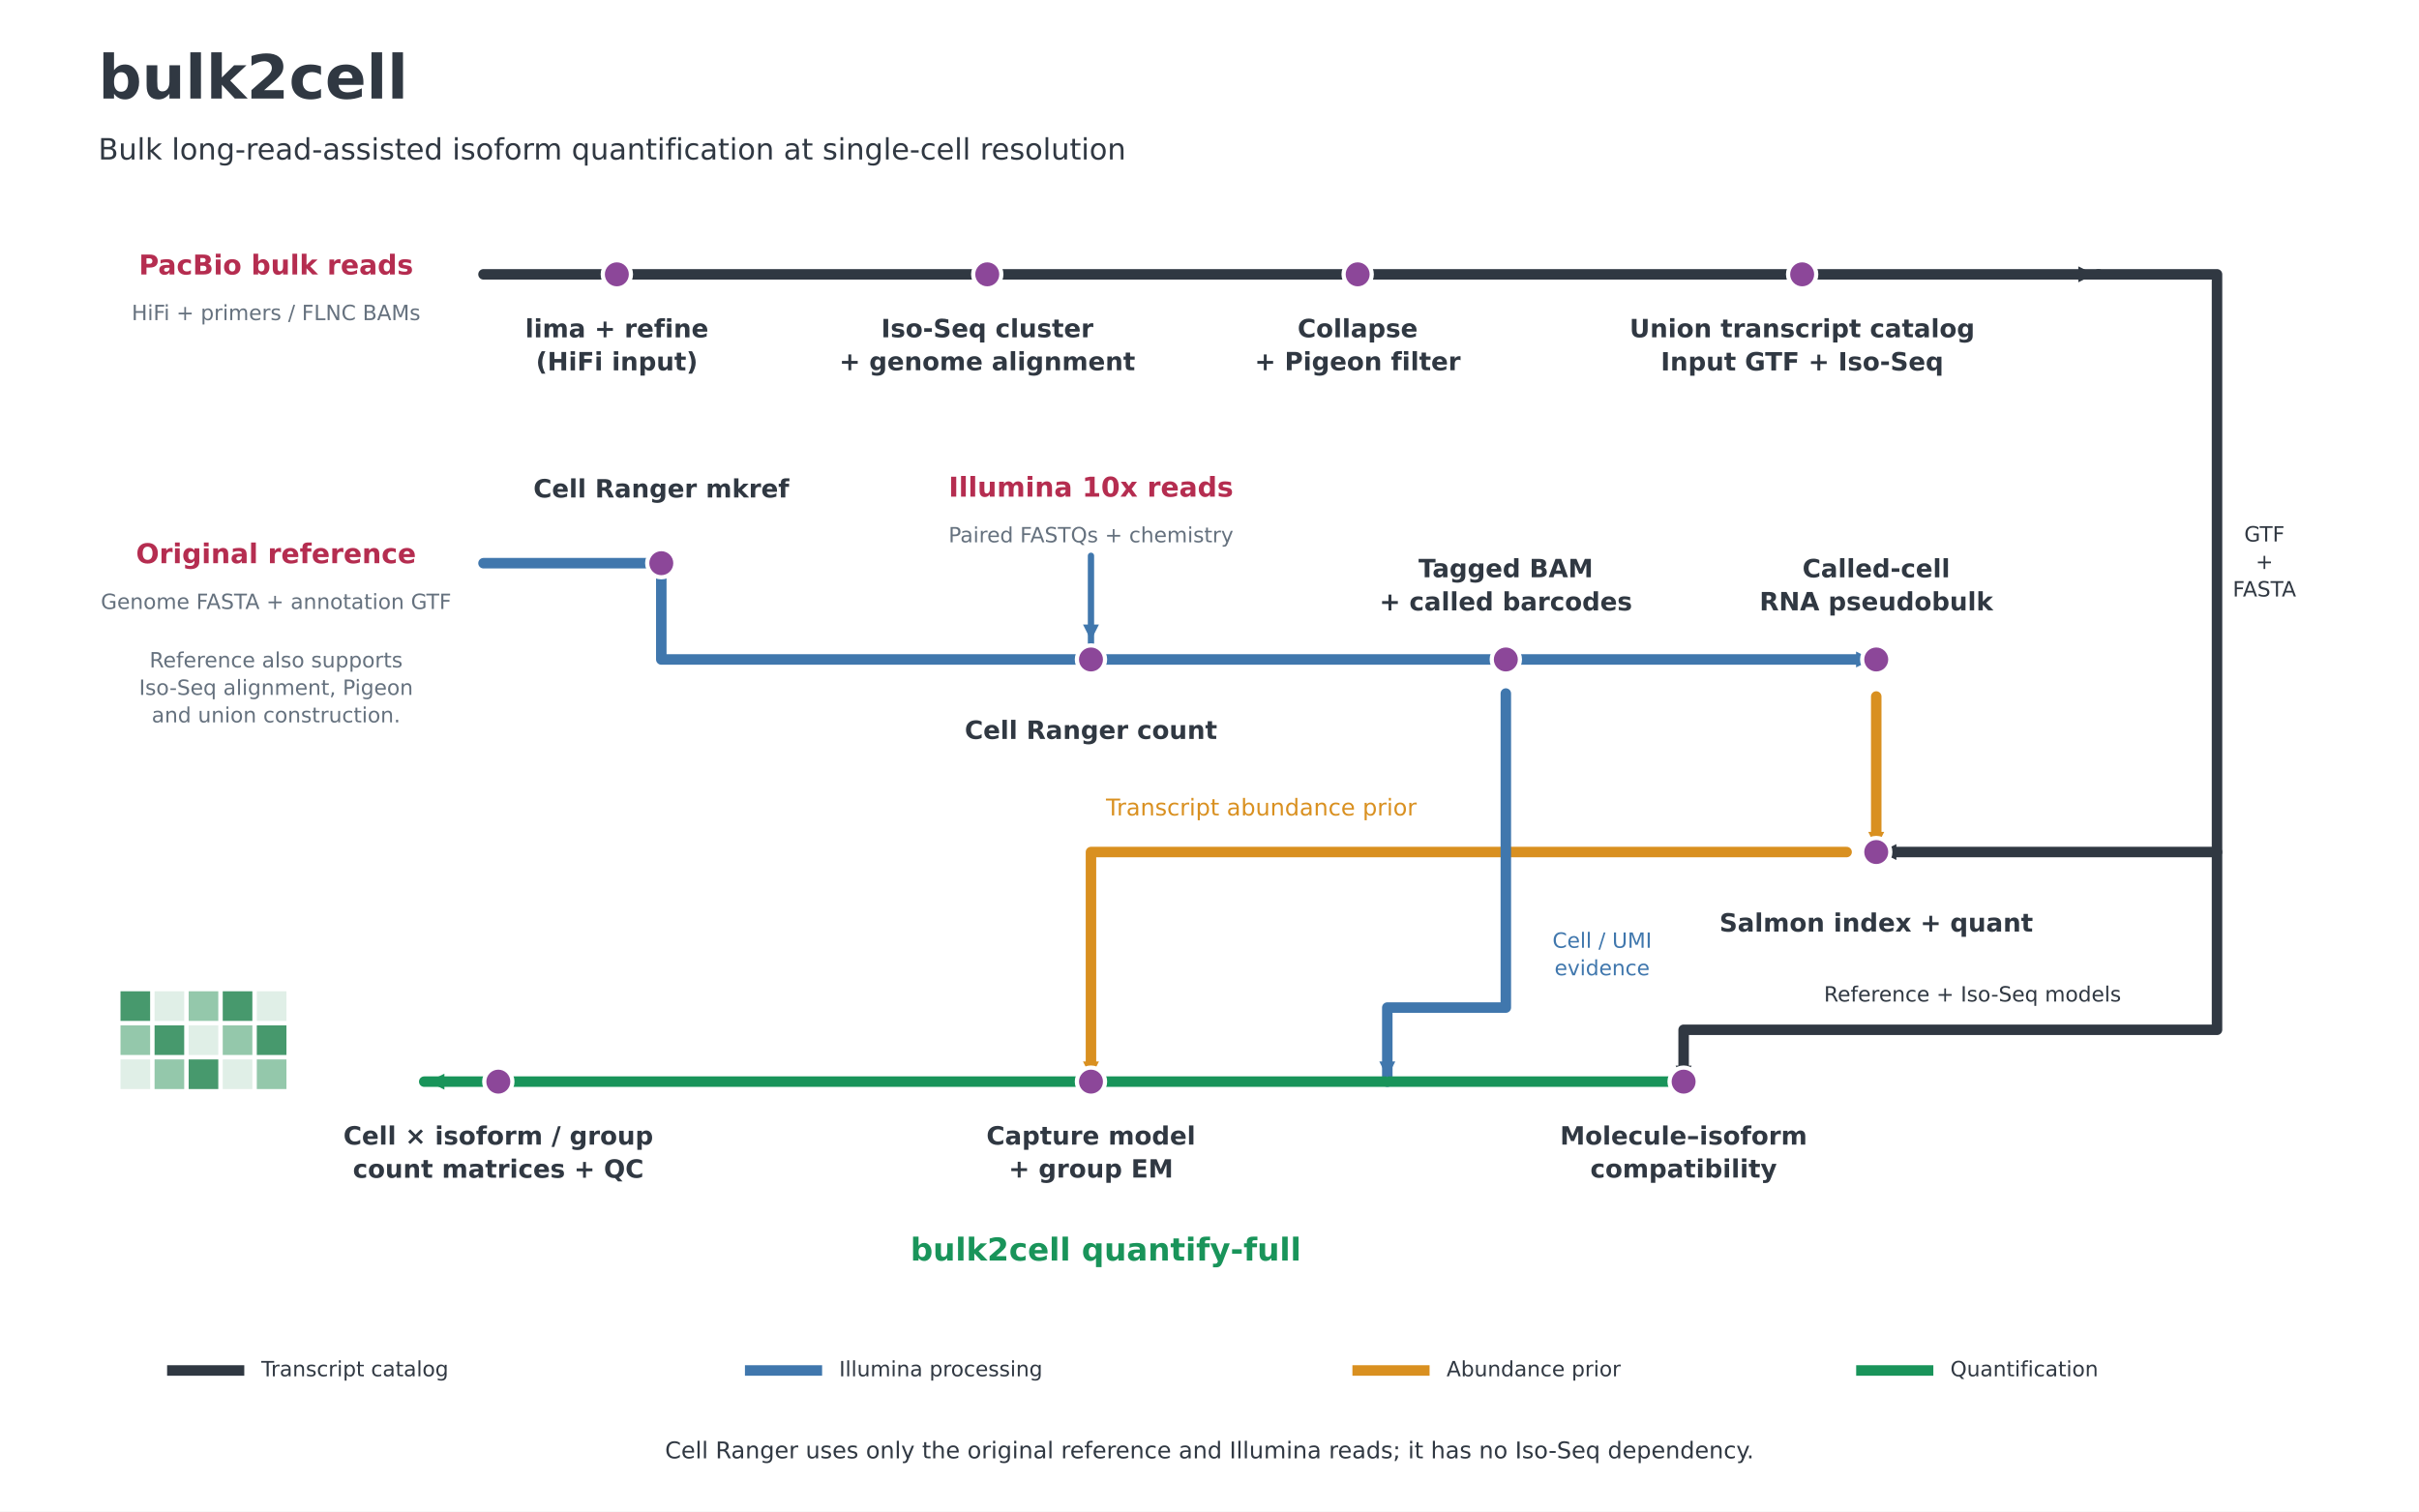
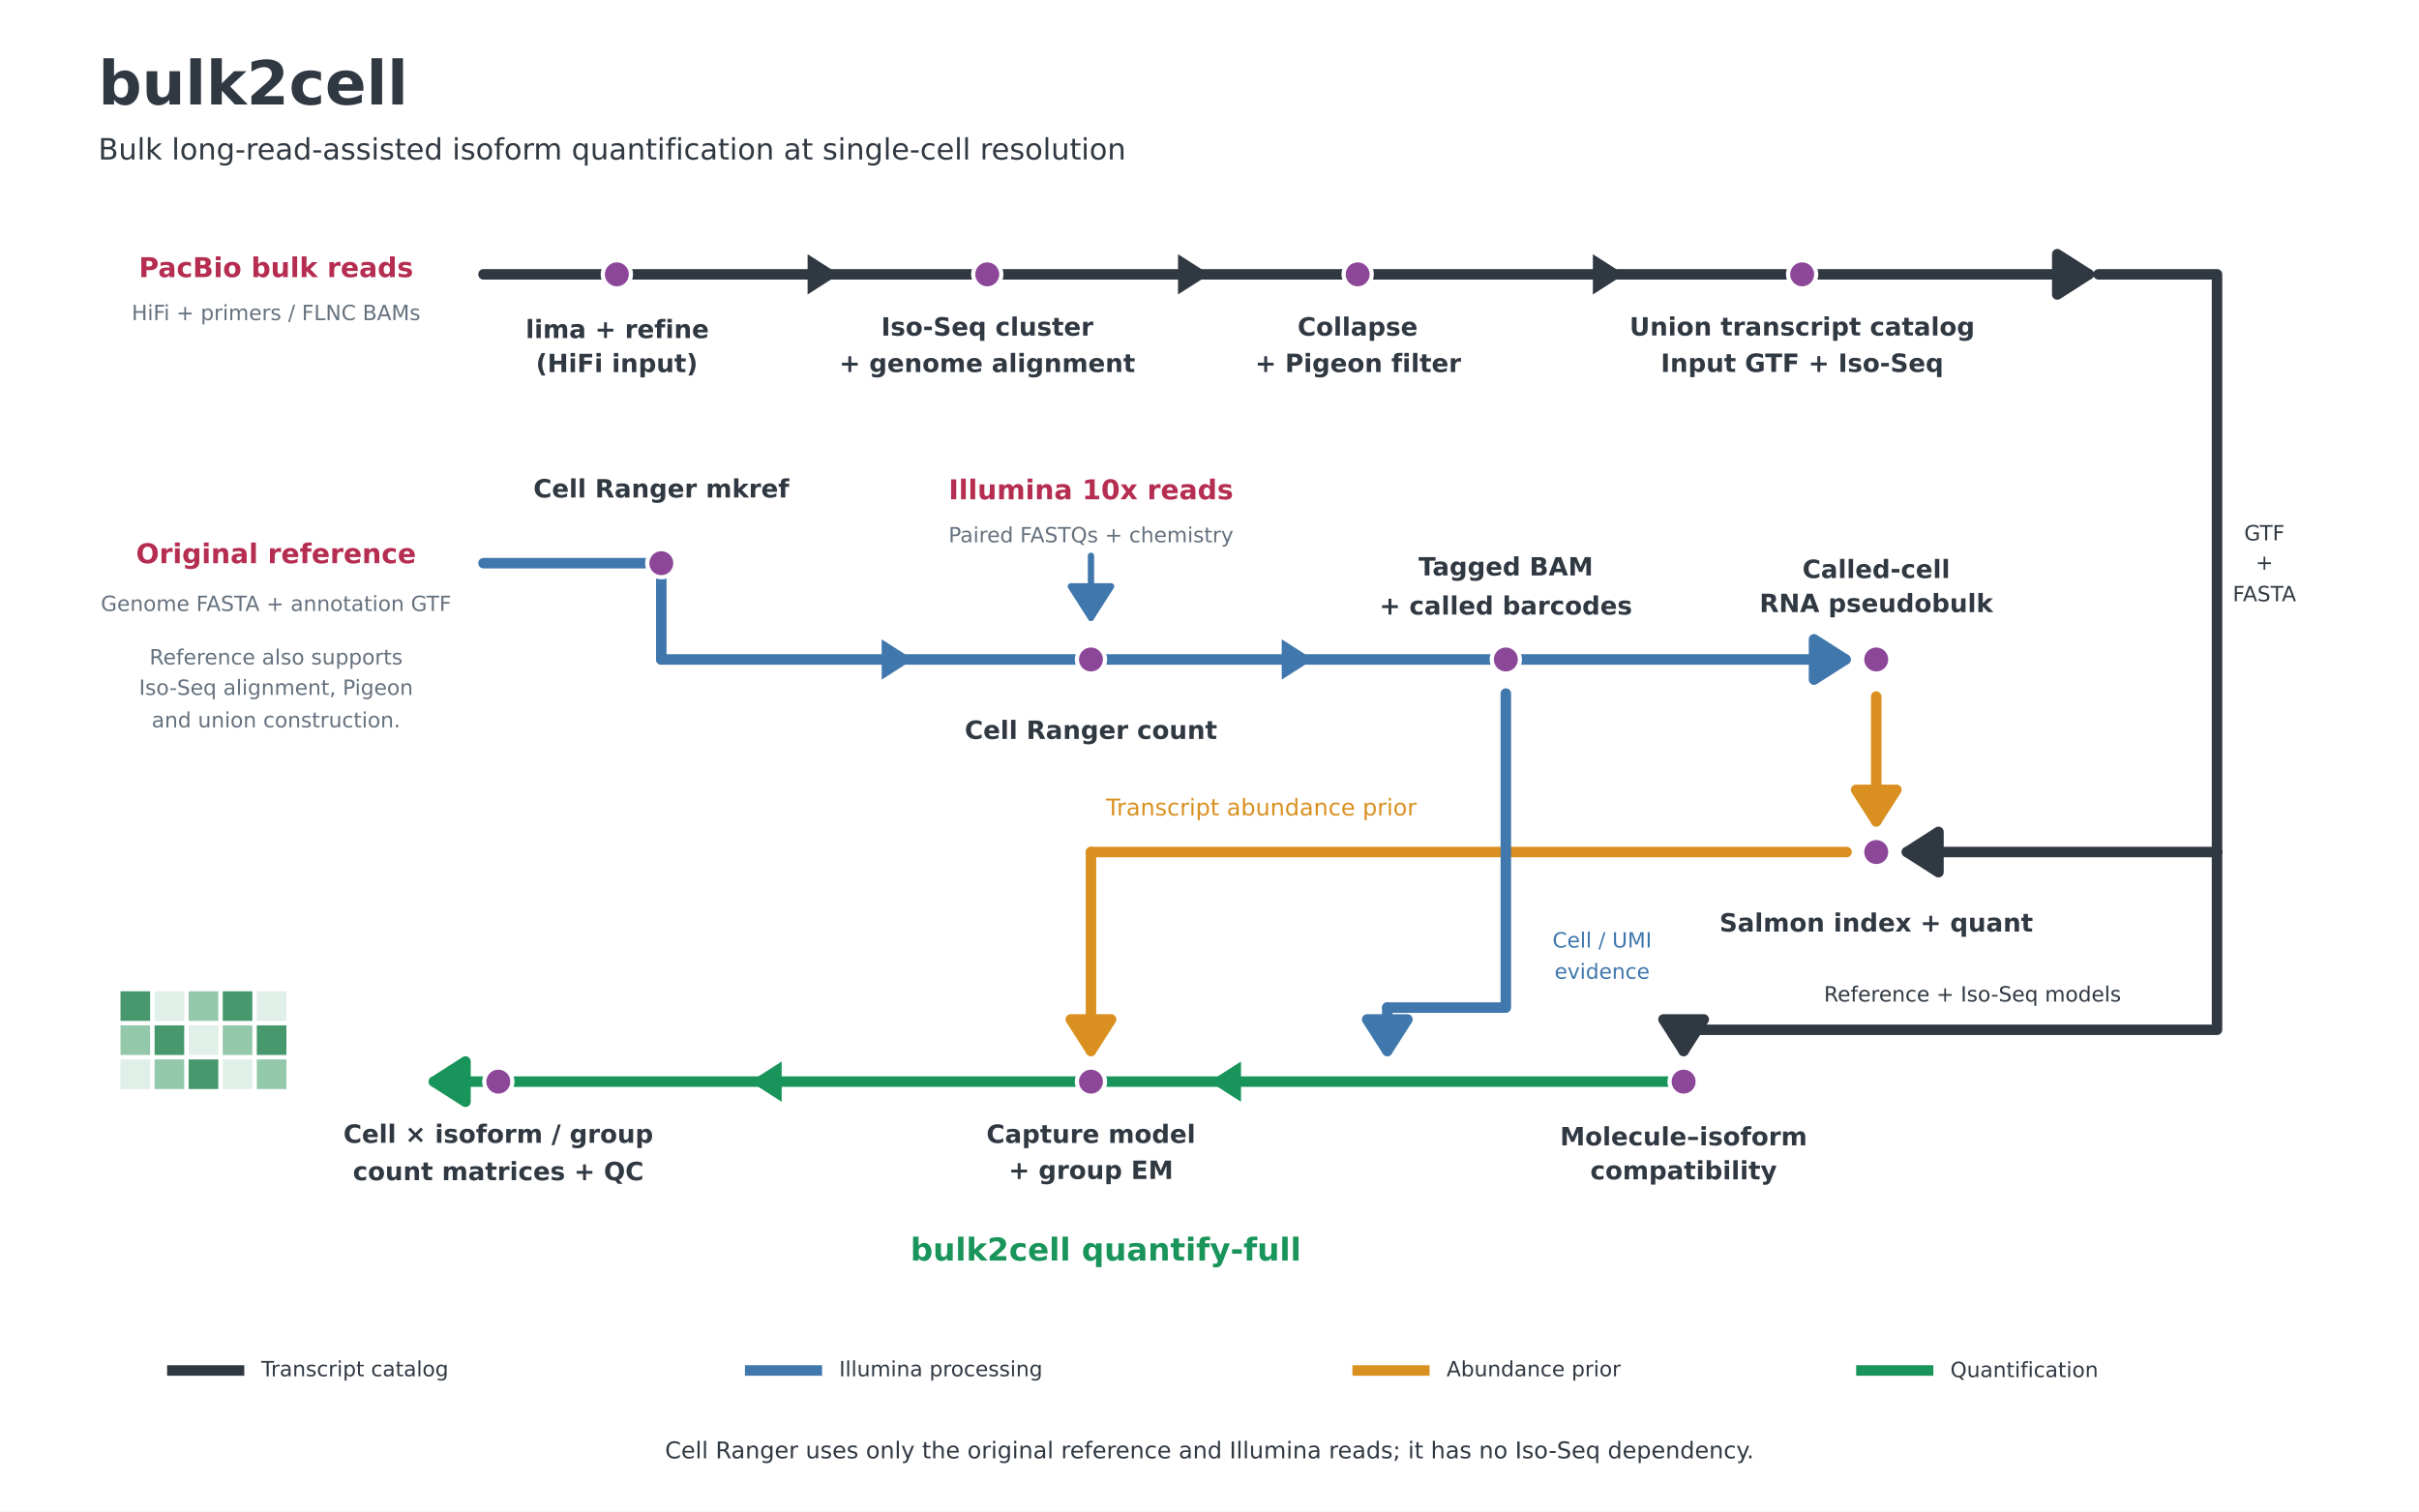
<svg xmlns="http://www.w3.org/2000/svg" xmlns:xlink="http://www.w3.org/1999/xlink" width="1152pt" height="720pt" viewBox="0 0 1152 720" version="1.1">
  <defs>
    <style type="text/css">*{stroke-linejoin: round; stroke-linecap: butt}</style>
  </defs>
  <g id="figure_1">
    <g id="patch_1">
      <path d="M 0 720  L 1152 720  L 1152 0  L 0 0  z " style="fill: #ffffff" />
    </g>
    <g id="axes_1">
      <g id="line2d_1">
-         <path d="M 230.256 130.68  L 999.36 130.68  " clip-path="url(#pb6a618581e)" style="fill: none; stroke: #303842; stroke-width: 5; stroke-linecap: round" />
+         <path d="M 999.36 130.68  L 1055.808 130.68  L 1055.808 405.864  " clip-path="url(#p49db7e5589)" style="fill: none; stroke: #303842; stroke-width: 5; stroke-linecap: round" />
      </g>
      <g id="line2d_2">
-         <path d="M 999.36 130.68  L 1055.808 130.68  L 1055.808 405.864  L 893.52 405.864  " clip-path="url(#pb6a618581e)" style="fill: none; stroke: #303842; stroke-width: 5; stroke-linecap: round" />
+         <path d="M 230.256 268.272  L 314.928 268.272  L 314.928 314.136  " clip-path="url(#p49db7e5589)" style="fill: none; stroke: #4077ad; stroke-width: 5; stroke-linecap: round" />
      </g>
      <g id="line2d_3">
-         <path d="M 230.256 268.272  L 314.928 268.272  L 314.928 314.136  L 893.52 314.136  " clip-path="url(#pb6a618581e)" style="fill: none; stroke: #4077ad; stroke-width: 5; stroke-linecap: round" />
+         <path d="M 879.408 405.864  L 519.552 405.864  " clip-path="url(#p49db7e5589)" style="fill: none; stroke: #d99020; stroke-width: 5; stroke-linecap: round" />
      </g>
      <g id="line2d_4">
-         <path d="M 519.552 264.744  L 519.552 307.08  " clip-path="url(#pb6a618581e)" style="fill: none; stroke: #4077ad; stroke-width: 3; stroke-linecap: round" />
+         <path d="M 717.12 330.365  L 717.12 479.952  L 660.672 479.952  " clip-path="url(#p49db7e5589)" style="fill: none; stroke: #4077ad; stroke-width: 5; stroke-linecap: round" />
      </g>
      <g id="line2d_5">
-         <path d="M 893.52 331.776  L 893.52 405.864  " clip-path="url(#pb6a618581e)" style="fill: none; stroke: #d99020; stroke-width: 5; stroke-linecap: round" />
+         <path d="M 1055.808 405.864  L 1055.808 490.536  L 801.792 490.536  " clip-path="url(#p49db7e5589)" style="fill: none; stroke: #303842; stroke-width: 5; stroke-linecap: round" />
+       </g>
+       <g id="patch_2">
+         <path d="M 57.384 518.76  L 71.496 518.76  L 71.496 504.648  L 57.384 504.648  z " clip-path="url(#p49db7e5589)" style="fill: #e0efe7" />
+       </g>
+       <g id="patch_3">
+         <path d="M 73.613 518.76  L 87.725 518.76  L 87.725 504.648  L 73.613 504.648  z " clip-path="url(#p49db7e5589)" style="fill: #94c8ab" />
+       </g>
+       <g id="patch_4">
+         <path d="M 89.842 518.76  L 103.954 518.76  L 103.954 504.648  L 89.842 504.648  z " clip-path="url(#p49db7e5589)" style="fill: #47996d" />
+       </g>
+       <g id="patch_5">
+         <path d="M 106.07 518.76  L 120.182 518.76  L 120.182 504.648  L 106.07 504.648  z " clip-path="url(#p49db7e5589)" style="fill: #e0efe7" />
+       </g>
+       <g id="patch_6">
+         <path d="M 122.299 518.76  L 136.411 518.76  L 136.411 504.648  L 122.299 504.648  z " clip-path="url(#p49db7e5589)" style="fill: #94c8ab" />
+       </g>
+       <g id="patch_7">
+         <path d="M 57.384 502.531  L 71.496 502.531  L 71.496 488.419  L 57.384 488.419  z " clip-path="url(#p49db7e5589)" style="fill: #94c8ab" />
+       </g>
+       <g id="patch_8">
+         <path d="M 73.613 502.531  L 87.725 502.531  L 87.725 488.419  L 73.613 488.419  z " clip-path="url(#p49db7e5589)" style="fill: #47996d" />
+       </g>
+       <g id="patch_9">
+         <path d="M 89.842 502.531  L 103.954 502.531  L 103.954 488.419  L 89.842 488.419  z " clip-path="url(#p49db7e5589)" style="fill: #e0efe7" />
+       </g>
+       <g id="patch_10">
+         <path d="M 106.07 502.531  L 120.182 502.531  L 120.182 488.419  L 106.07 488.419  z " clip-path="url(#p49db7e5589)" style="fill: #94c8ab" />
+       </g>
+       <g id="patch_11">
+         <path d="M 122.299 502.531  L 136.411 502.531  L 136.411 488.419  L 122.299 488.419  z " clip-path="url(#p49db7e5589)" style="fill: #47996d" />
+       </g>
+       <g id="patch_12">
+         <path d="M 57.384 486.302  L 71.496 486.302  L 71.496 472.19  L 57.384 472.19  z " clip-path="url(#p49db7e5589)" style="fill: #47996d" />
+       </g>
+       <g id="patch_13">
+         <path d="M 73.613 486.302  L 87.725 486.302  L 87.725 472.19  L 73.613 472.19  z " clip-path="url(#p49db7e5589)" style="fill: #e0efe7" />
+       </g>
+       <g id="patch_14">
+         <path d="M 89.842 486.302  L 103.954 486.302  L 103.954 472.19  L 89.842 472.19  z " clip-path="url(#p49db7e5589)" style="fill: #94c8ab" />
+       </g>
+       <g id="patch_15">
+         <path d="M 106.07 486.302  L 120.182 486.302  L 120.182 472.19  L 106.07 472.19  z " clip-path="url(#p49db7e5589)" style="fill: #47996d" />
+       </g>
+       <g id="patch_16">
+         <path d="M 122.299 486.302  L 136.411 486.302  L 136.411 472.19  L 122.299 472.19  z " clip-path="url(#p49db7e5589)" style="fill: #e0efe7" />
+       </g>
+       <g id="patch_17">
+         <path d="M 230.256 130.68  Q 614.808 130.68 994.722 130.68  " clip-path="url(#p49db7e5589)" style="fill: none; stroke: #303842; stroke-width: 5; stroke-linecap: round" />
+         <path d="M 979.722 121.08  L 994.722 130.68  L 979.722 140.28  z " clip-path="url(#p49db7e5589)" style="fill: #303842; stroke: #303842; stroke-width: 5; stroke-linecap: round" />
+       </g>
+       <g id="patch_18">
+         <path d="M 357.264 130.68  Q 378.432 130.68 399.6 130.68  " clip-path="url(#p49db7e5589)" style="fill: none" />
+         <path d="M 384.6 121.08  L 399.6 130.68  L 384.6 140.28  z " clip-path="url(#p49db7e5589)" style="fill: #303842" />
+       </g>
+       <g id="patch_19">
+         <path d="M 533.664 130.68  Q 554.832 130.68 576 130.68  " clip-path="url(#p49db7e5589)" style="fill: none" />
+         <path d="M 561 121.08  L 576 130.68  L 561 140.28  z " clip-path="url(#p49db7e5589)" style="fill: #303842" />
+       </g>
+       <g id="patch_20">
+         <path d="M 731.232 130.68  Q 752.4 130.68 773.568 130.68  " clip-path="url(#p49db7e5589)" style="fill: none" />
+         <path d="M 758.568 121.08  L 773.568 130.68  L 758.568 140.28  z " clip-path="url(#p49db7e5589)" style="fill: #303842" />
+       </g>
+       <g id="patch_21">
+         <path d="M 1055.808 405.864  Q 979.664 405.864 908.157 405.864  " clip-path="url(#p49db7e5589)" style="fill: none; stroke: #303842; stroke-width: 5; stroke-linecap: round" />
+         <path d="M 923.157 415.464  L 908.157 405.864  L 923.157 396.264  z " clip-path="url(#p49db7e5589)" style="fill: #303842; stroke: #303842; stroke-width: 5; stroke-linecap: round" />
+       </g>
+       <g id="patch_22">
+         <path d="M 314.928 314.136  Q 599.225 314.136 878.884 314.136  " clip-path="url(#p49db7e5589)" style="fill: none; stroke: #4077ad; stroke-width: 5; stroke-linecap: round" />
+         <path d="M 863.884 304.536  L 878.884 314.136  L 863.884 323.736  z " clip-path="url(#p49db7e5589)" style="fill: #4077ad; stroke: #4077ad; stroke-width: 5; stroke-linecap: round" />
+       </g>
+       <g id="patch_23">
+         <path d="M 392.544 314.136  Q 413.712 314.136 434.88 314.136  " clip-path="url(#p49db7e5589)" style="fill: none" />
+         <path d="M 419.88 304.536  L 434.88 314.136  L 419.88 323.736  z " clip-path="url(#p49db7e5589)" style="fill: #4077ad" />
+       </g>
+       <g id="patch_24">
+         <path d="M 583.056 314.136  Q 604.224 314.136 625.392 314.136  " clip-path="url(#p49db7e5589)" style="fill: none" />
+         <path d="M 610.392 304.536  L 625.392 314.136  L 610.392 323.736  z " clip-path="url(#p49db7e5589)" style="fill: #4077ad" />
+       </g>
+       <g id="patch_25">
+         <path d="M 519.552 264.744  Q 519.552 280.913 519.552 294.3  " clip-path="url(#p49db7e5589)" style="fill: none; stroke: #4077ad; stroke-width: 3; stroke-linecap: round" />
+         <path d="M 529.152 279.3  L 519.552 294.3  L 509.952 279.3  z " clip-path="url(#p49db7e5589)" style="fill: #4077ad; stroke: #4077ad; stroke-width: 3; stroke-linecap: round" />
+       </g>
+       <g id="patch_26">
+         <path d="M 893.52 331.776  Q 893.52 363.821 893.52 391.228  " clip-path="url(#p49db7e5589)" style="fill: none; stroke: #d99020; stroke-width: 5; stroke-linecap: round" />
+         <path d="M 903.12 376.228  L 893.52 391.228  L 883.92 376.228  z " clip-path="url(#p49db7e5589)" style="fill: #d99020; stroke: #d99020; stroke-width: 5; stroke-linecap: round" />
+       </g>
+       <g id="patch_27">
+         <path d="M 519.552 405.864  Q 519.552 455.547 519.552 500.591  " clip-path="url(#p49db7e5589)" style="fill: none; stroke: #d99020; stroke-width: 5; stroke-linecap: round" />
+         <path d="M 529.152 485.591  L 519.552 500.591  L 509.952 485.591  z " clip-path="url(#p49db7e5589)" style="fill: #d99020; stroke: #d99020; stroke-width: 5; stroke-linecap: round" />
+       </g>
+       <g id="patch_28">
+         <path d="M 660.672 479.952  Q 660.672 492.594 660.672 500.599  " clip-path="url(#p49db7e5589)" style="fill: none; stroke: #4077ad; stroke-width: 5; stroke-linecap: round" />
+         <path d="M 670.272 485.599  L 660.672 500.599  L 651.072 485.599  z " clip-path="url(#p49db7e5589)" style="fill: #4077ad; stroke: #4077ad; stroke-width: 5; stroke-linecap: round" />
+       </g>
+       <g id="patch_29">
+         <path d="M 801.792 490.536  Q 801.792 497.884 801.792 500.595  " clip-path="url(#p49db7e5589)" style="fill: none; stroke: #303842; stroke-width: 5; stroke-linecap: round" />
+         <path d="M 811.392 485.595  L 801.792 500.595  L 792.192 485.595  z " clip-path="url(#p49db7e5589)" style="fill: #303842; stroke: #303842; stroke-width: 5; stroke-linecap: round" />
+       </g>
+       <g id="patch_30">
+         <path d="M 801.792 515.232  Q 501.912 515.232 206.67 515.232  " clip-path="url(#p49db7e5589)" style="fill: none; stroke: #19945a; stroke-width: 5; stroke-linecap: round" />
+         <path d="M 221.67 524.832  L 206.67 515.232  L 221.67 505.632  z " clip-path="url(#p49db7e5589)" style="fill: #19945a; stroke: #19945a; stroke-width: 5; stroke-linecap: round" />
+       </g>
+       <g id="patch_31">
+         <path d="M 618.336 515.232  Q 597.168 515.232 576 515.232  " clip-path="url(#p49db7e5589)" style="fill: none" />
+         <path d="M 591 524.832  L 576 515.232  L 591 505.632  z " clip-path="url(#p49db7e5589)" style="fill: #19945a" />
+       </g>
+       <g id="patch_32">
+         <path d="M 399.6 515.232  Q 378.432 515.232 357.264 515.232  " clip-path="url(#p49db7e5589)" style="fill: none" />
+         <path d="M 372.264 524.832  L 357.264 515.232  L 372.264 505.632  z " clip-path="url(#p49db7e5589)" style="fill: #19945a" />
      </g>
      <g id="line2d_6">
-         <path d="M 879.408 405.864  L 519.552 405.864  L 519.552 515.232  " clip-path="url(#pb6a618581e)" style="fill: none; stroke: #d99020; stroke-width: 5; stroke-linecap: round" />
+         <path d="M 82.08 652.824  L 113.832 652.824  " clip-path="url(#p49db7e5589)" style="fill: none; stroke: #303842; stroke-width: 5; stroke-linecap: square" />
      </g>
      <g id="line2d_7">
-         <path d="M 717.12 330.365  L 717.12 479.952  L 660.672 479.952  L 660.672 515.232  " clip-path="url(#pb6a618581e)" style="fill: none; stroke: #4077ad; stroke-width: 5; stroke-linecap: round" />
+         <path d="M 357.264 652.824  L 389.016 652.824  " clip-path="url(#p49db7e5589)" style="fill: none; stroke: #4077ad; stroke-width: 5; stroke-linecap: square" />
      </g>
      <g id="line2d_8">
-         <path d="M 1055.808 405.864  L 1055.808 490.536  L 801.792 490.536  L 801.792 515.232  " clip-path="url(#pb6a618581e)" style="fill: none; stroke: #303842; stroke-width: 5; stroke-linecap: round" />
+         <path d="M 646.56 652.824  L 678.312 652.824  " clip-path="url(#p49db7e5589)" style="fill: none; stroke: #d99020; stroke-width: 5; stroke-linecap: square" />
      </g>
      <g id="line2d_9">
-         <path d="M 801.792 515.232  L 202.032 515.232  " clip-path="url(#pb6a618581e)" style="fill: none; stroke: #19945a; stroke-width: 5; stroke-linecap: round" />
-       </g>
-       <g id="patch_2">
-         <path d="M 57.384 518.76  L 71.496 518.76  L 71.496 504.648  L 57.384 504.648  z " clip-path="url(#pb6a618581e)" style="fill: #e0efe7" />
-       </g>
-       <g id="patch_3">
-         <path d="M 73.613 518.76  L 87.725 518.76  L 87.725 504.648  L 73.613 504.648  z " clip-path="url(#pb6a618581e)" style="fill: #94c8ab" />
-       </g>
-       <g id="patch_4">
-         <path d="M 89.842 518.76  L 103.954 518.76  L 103.954 504.648  L 89.842 504.648  z " clip-path="url(#pb6a618581e)" style="fill: #47996d" />
-       </g>
-       <g id="patch_5">
-         <path d="M 106.07 518.76  L 120.182 518.76  L 120.182 504.648  L 106.07 504.648  z " clip-path="url(#pb6a618581e)" style="fill: #e0efe7" />
-       </g>
-       <g id="patch_6">
-         <path d="M 122.299 518.76  L 136.411 518.76  L 136.411 504.648  L 122.299 504.648  z " clip-path="url(#pb6a618581e)" style="fill: #94c8ab" />
-       </g>
-       <g id="patch_7">
-         <path d="M 57.384 502.531  L 71.496 502.531  L 71.496 488.419  L 57.384 488.419  z " clip-path="url(#pb6a618581e)" style="fill: #94c8ab" />
-       </g>
-       <g id="patch_8">
-         <path d="M 73.613 502.531  L 87.725 502.531  L 87.725 488.419  L 73.613 488.419  z " clip-path="url(#pb6a618581e)" style="fill: #47996d" />
-       </g>
-       <g id="patch_9">
-         <path d="M 89.842 502.531  L 103.954 502.531  L 103.954 488.419  L 89.842 488.419  z " clip-path="url(#pb6a618581e)" style="fill: #e0efe7" />
-       </g>
-       <g id="patch_10">
-         <path d="M 106.07 502.531  L 120.182 502.531  L 120.182 488.419  L 106.07 488.419  z " clip-path="url(#pb6a618581e)" style="fill: #94c8ab" />
-       </g>
-       <g id="patch_11">
-         <path d="M 122.299 502.531  L 136.411 502.531  L 136.411 488.419  L 122.299 488.419  z " clip-path="url(#pb6a618581e)" style="fill: #47996d" />
-       </g>
-       <g id="patch_12">
-         <path d="M 57.384 486.302  L 71.496 486.302  L 71.496 472.19  L 57.384 472.19  z " clip-path="url(#pb6a618581e)" style="fill: #47996d" />
-       </g>
-       <g id="patch_13">
-         <path d="M 73.613 486.302  L 87.725 486.302  L 87.725 472.19  L 73.613 472.19  z " clip-path="url(#pb6a618581e)" style="fill: #e0efe7" />
-       </g>
-       <g id="patch_14">
-         <path d="M 89.842 486.302  L 103.954 486.302  L 103.954 472.19  L 89.842 472.19  z " clip-path="url(#pb6a618581e)" style="fill: #94c8ab" />
-       </g>
-       <g id="patch_15">
-         <path d="M 106.07 486.302  L 120.182 486.302  L 120.182 472.19  L 106.07 472.19  z " clip-path="url(#pb6a618581e)" style="fill: #47996d" />
-       </g>
-       <g id="patch_16">
-         <path d="M 122.299 486.302  L 136.411 486.302  L 136.411 472.19  L 122.299 472.19  z " clip-path="url(#pb6a618581e)" style="fill: #e0efe7" />
-       </g>
-       <g id="patch_17">
-         <path d="M 885.998 130.68  Q 941.677 130.68 997.357 130.68  " clip-path="url(#pb6a618581e)" style="fill: none" />
-         <path d="M 989.757 126.88  L 997.357 130.68  L 989.757 134.48  z " clip-path="url(#pb6a618581e)" style="fill: #303842" />
-       </g>
-       <g id="patch_18">
-         <path d="M 915.863 405.864  Q 905.691 405.864 895.519 405.864  " clip-path="url(#pb6a618581e)" style="fill: none" />
-         <path d="M 903.119 409.664  L 895.519 405.864  L 903.119 402.064  z " clip-path="url(#pb6a618581e)" style="fill: #303842" />
-       </g>
-       <g id="patch_19">
-         <path d="M 808.731 314.136  Q 850.125 314.136 891.52 314.136  " clip-path="url(#pb6a618581e)" style="fill: none" />
-         <path d="M 883.92 310.336  L 891.52 314.136  L 883.92 317.936  z " clip-path="url(#pb6a618581e)" style="fill: #4077ad" />
-       </g>
-       <g id="patch_20">
-         <path d="M 519.552 302.73  Q 519.552 303.904 519.552 305.079  " clip-path="url(#pb6a618581e)" style="fill: none" />
-         <path d="M 523.352 297.479  L 519.552 305.079  L 515.752 297.479  z " clip-path="url(#pb6a618581e)" style="fill: #4077ad" />
-       </g>
-       <g id="patch_21">
-         <path d="M 893.52 396.75  Q 893.52 400.308 893.52 403.866  " clip-path="url(#pb6a618581e)" style="fill: none" />
-         <path d="M 897.32 396.266  L 893.52 403.866  L 889.72 396.266  z " clip-path="url(#pb6a618581e)" style="fill: #d99020" />
-       </g>
-       <g id="patch_22">
-         <path d="M 519.552 500.825  Q 519.552 507.028 519.552 513.231  " clip-path="url(#pb6a618581e)" style="fill: none" />
-         <path d="M 523.352 505.631  L 519.552 513.231  L 515.752 505.631  z " clip-path="url(#pb6a618581e)" style="fill: #d99020" />
-       </g>
-       <g id="patch_23">
-         <path d="M 660.672 511.937  Q 660.672 512.586 660.672 513.234  " clip-path="url(#pb6a618581e)" style="fill: none" />
-         <path d="M 664.472 505.634  L 660.672 513.234  L 656.872 505.634  z " clip-path="url(#pb6a618581e)" style="fill: #4077ad" />
-       </g>
-       <g id="patch_24">
-         <path d="M 801.792 513.528  Q 801.792 514.38 801.792 515.232  " clip-path="url(#pb6a618581e)" style="fill: none" />
-         <path d="M 805.592 507.632  L 801.792 515.232  L 797.992 507.632  z " clip-path="url(#pb6a618581e)" style="fill: #303842" />
-       </g>
-       <g id="patch_25">
-         <path d="M 289.995 515.232  Q 247.013 515.232 204.032 515.232  " clip-path="url(#pb6a618581e)" style="fill: none" />
-         <path d="M 211.632 519.032  L 204.032 515.232  L 211.632 511.432  z " clip-path="url(#pb6a618581e)" style="fill: #19945a" />
-       </g>
-       <g id="line2d_10">
-         <path d="M 82.08 652.824  L 113.832 652.824  " clip-path="url(#pb6a618581e)" style="fill: none; stroke: #303842; stroke-width: 5; stroke-linecap: square" />
-       </g>
-       <g id="line2d_11">
-         <path d="M 357.264 652.824  L 389.016 652.824  " clip-path="url(#pb6a618581e)" style="fill: none; stroke: #4077ad; stroke-width: 5; stroke-linecap: square" />
-       </g>
-       <g id="line2d_12">
-         <path d="M 646.56 652.824  L 678.312 652.824  " clip-path="url(#pb6a618581e)" style="fill: none; stroke: #d99020; stroke-width: 5; stroke-linecap: square" />
-       </g>
-       <g id="line2d_13">
-         <path d="M 886.464 652.824  L 918.216 652.824  " clip-path="url(#pb6a618581e)" style="fill: none; stroke: #19945a; stroke-width: 5; stroke-linecap: square" />
+         <path d="M 886.464 652.824  L 918.216 652.824  " clip-path="url(#p49db7e5589)" style="fill: none; stroke: #19945a; stroke-width: 5; stroke-linecap: square" />
      </g>
      <g id="text_1">
-         <text style="fill: #303842; font: 700 29px 'DejaVu Sans'; text-anchor: start" x="46.8" y="46.954" transform="rotate(-0 46.8 46.95419)">bulk2cell</text>
+         <text style="font-weight: 700; font-size: 29px; font-family: 'DejaVu Sans'; text-anchor: start; fill: #303842" x="46.8" y="49.764" transform="rotate(-0 46.8 49.76356)">bulk2cell</text>
      </g>
      <g id="text_2">
-         <text style="fill: #303842; font: 14px 'DejaVu Sans'; text-anchor: start" x="46.8" y="75.978" transform="rotate(-0 46.8 75.97832)">Bulk long-read-assisted isoform quantification at single-cell resolution</text>
+         <text style="font-size: 14px; font-family: 'DejaVu Sans'; text-anchor: start; fill: #303842" x="46.8" y="75.978" transform="rotate(-0 46.8 75.97832)">Bulk long-read-assisted isoform quantification at single-cell resolution</text>
      </g>
      <g id="text_3">
-         <text style="fill: #b52d50; font: 700 13px 'DejaVu Sans'; text-anchor: middle" x="131.472" y="130.739" transform="rotate(-0 131.472 130.7392)">PacBio bulk reads</text>
+         <text style="font-weight: 700; font-size: 13px; font-family: 'DejaVu Sans'; text-anchor: middle; fill: #b52d50" x="131.472" y="131.999" transform="rotate(-0 131.472 131.9986)">PacBio bulk reads</text>
      </g>
      <g id="text_4">
-         <text style="fill: #65717e; font: 10px 'DejaVu Sans'; text-anchor: middle" x="131.472" y="152.491" transform="rotate(-0 131.472 152.4906)">HiFi + primers / FLNC BAMs</text>
+         <text style="font-size: 10px; font-family: 'DejaVu Sans'; text-anchor: middle; fill: #65717e" x="131.472" y="152.491" transform="rotate(-0 131.472 152.4906)">HiFi + primers / FLNC BAMs</text>
      </g>
      <g id="PathCollection_1">
        <defs>
-           <path id="m978fbe391a" d="M 0 6.708  C 1.779 6.708 3.485 6.001 4.743 4.743  C 6.001 3.485 6.708 1.779 6.708 0  C 6.708 -1.779 6.001 -3.485 4.743 -4.743  C 3.485 -6.001 1.779 -6.708 0 -6.708  C -1.779 -6.708 -3.485 -6.001 -4.743 -4.743  C -6.001 -3.485 -6.708 -1.779 -6.708 0  C -6.708 1.779 -6.001 3.485 -4.743 4.743  C -3.485 6.001 -1.779 6.708 0 6.708  z " style="stroke: #ffffff; stroke-width: 2" />
+           <path id="m08d3a9a96c" d="M 0 6.708  C 1.779 6.708 3.485 6.001 4.743 4.743  C 6.001 3.485 6.708 1.779 6.708 0  C 6.708 -1.779 6.001 -3.485 4.743 -4.743  C 3.485 -6.001 1.779 -6.708 0 -6.708  C -1.779 -6.708 -3.485 -6.001 -4.743 -4.743  C -6.001 -3.485 -6.708 -1.779 -6.708 0  C -6.708 1.779 -6.001 3.485 -4.743 4.743  C -3.485 6.001 -1.779 6.708 0 6.708  z " style="stroke: #ffffff; stroke-width: 2" />
        </defs>
-         <g clip-path="url(#pb6a618581e)">
-           <use xlink:href="#m978fbe391a" x="293.76" y="130.68" style="fill: #8c4799; stroke: #ffffff; stroke-width: 2" />
+         <g clip-path="url(#p49db7e5589)">
+           <use xlink:href="#m08d3a9a96c" x="293.76" y="130.68" style="fill: #8c4799; stroke: #ffffff; stroke-width: 2" />
        </g>
      </g>
      <g id="text_5">
-         <text style="fill: #303842; font: 700 12px 'DejaVu Sans'" transform="translate(250.1034 160.7072)">lima + refine</text>
-         <text style="fill: #303842; font: 700 12px 'DejaVu Sans'" transform="translate(255.1912 176.4241)">(HiFi input)</text>
+         <text style="font-weight: 700; font-size: 12px; font-family: 'DejaVu Sans'; fill: #303842" transform="translate(250.3228 161.0282)">lima + refine</text>
+         <text style="font-weight: 700; font-size: 12px; font-family: 'DejaVu Sans'; fill: #303842" transform="translate(255.1912 177.2656)">(HiFi input)</text>
      </g>
      <g id="PathCollection_2">
-         <g clip-path="url(#pb6a618581e)">
-           <use xlink:href="#m978fbe391a" x="470.16" y="130.68" style="fill: #8c4799; stroke: #ffffff; stroke-width: 2" />
+         <g clip-path="url(#p49db7e5589)">
+           <use xlink:href="#m08d3a9a96c" x="470.16" y="130.68" style="fill: #8c4799; stroke: #ffffff; stroke-width: 2" />
        </g>
      </g>
      <g id="text_6">
-         <text style="fill: #303842; font: 700 12px 'DejaVu Sans'" transform="translate(419.6184 160.6603)">Iso-Seq cluster</text>
-         <text style="fill: #303842; font: 700 12px 'DejaVu Sans'" transform="translate(399.6853 176.3772)">+ genome alignment</text>
+         <text style="font-weight: 700; font-size: 12px; font-family: 'DejaVu Sans'; fill: #303842" transform="translate(419.6184 159.8656)">Iso-Seq cluster</text>
+         <text style="font-weight: 700; font-size: 12px; font-family: 'DejaVu Sans'; fill: #303842" transform="translate(399.6853 177.2188)">+ genome alignment</text>
      </g>
      <g id="PathCollection_3">
-         <g clip-path="url(#pb6a618581e)">
-           <use xlink:href="#m978fbe391a" x="646.56" y="130.68" style="fill: #8c4799; stroke: #ffffff; stroke-width: 2" />
+         <g clip-path="url(#p49db7e5589)">
+           <use xlink:href="#m08d3a9a96c" x="646.56" y="130.68" style="fill: #8c4799; stroke: #ffffff; stroke-width: 2" />
        </g>
      </g>
      <g id="text_7">
-         <text style="fill: #303842; font: 700 12px 'DejaVu Sans'" transform="translate(617.9362 160.6603)">Collapse</text>
-         <text style="fill: #303842; font: 700 12px 'DejaVu Sans'" transform="translate(597.5222 176.3772)">+ Pigeon filter</text>
+         <text style="font-weight: 700; font-size: 12px; font-family: 'DejaVu Sans'; fill: #303842" transform="translate(617.9362 159.8656)">Collapse</text>
+         <text style="font-weight: 700; font-size: 12px; font-family: 'DejaVu Sans'; fill: #303842" transform="translate(597.7416 177.2188)">+ Pigeon filter</text>
      </g>
      <g id="PathCollection_4">
-         <g clip-path="url(#pb6a618581e)">
-           <use xlink:href="#m978fbe391a" x="858.24" y="130.68" style="fill: #8c4799; stroke: #ffffff; stroke-width: 2" />
+         <g clip-path="url(#p49db7e5589)">
+           <use xlink:href="#m08d3a9a96c" x="858.24" y="130.68" style="fill: #8c4799; stroke: #ffffff; stroke-width: 2" />
        </g>
      </g>
      <g id="text_8">
-         <text style="fill: #303842; font: 700 12px 'DejaVu Sans'" transform="translate(776.0194 160.6603)">Union transcript catalog</text>
-         <text style="fill: #303842; font: 700 12px 'DejaVu Sans'" transform="translate(790.8966 176.471)">Input GTF + Iso-Seq</text>
+         <text style="font-weight: 700; font-size: 12px; font-family: 'DejaVu Sans'; fill: #303842" transform="translate(776.0194 159.8188)">Union transcript catalog</text>
+         <text style="font-weight: 700; font-size: 12px; font-family: 'DejaVu Sans'; fill: #303842" transform="translate(790.8966 177.1597)">Input GTF + Iso-Seq</text>
      </g>
      <g id="text_9">
-         <text style="fill: #303842; font: 10px 'DejaVu Sans'" transform="translate(1068.765 257.934)">GTF</text>
-         <text style="fill: #303842; font: 10px 'DejaVu Sans'" transform="translate(1074.197 271.0314)">+</text>
-         <text style="fill: #303842; font: 10px 'DejaVu Sans'" transform="translate(1063.286 284.1288)">FASTA</text>
+         <text style="font-size: 10px; font-family: 'DejaVu Sans'; fill: #303842" transform="translate(1068.761 257.4118)">GTF</text>
+         <text style="font-size: 10px; font-family: 'DejaVu Sans'; fill: #303842" transform="translate(1074.197 271.4072)">+</text>
+         <text style="font-size: 10px; font-family: 'DejaVu Sans'; fill: #303842" transform="translate(1063.29 286.4118)">FASTA</text>
      </g>
      <g id="text_10">
-         <text style="fill: #b52d50; font: 700 13px 'DejaVu Sans'; text-anchor: middle" x="131.472" y="268.28" transform="rotate(-0 131.472 268.2804)">Original reference</text>
+         <text style="font-weight: 700; font-size: 13px; font-family: 'DejaVu Sans'; text-anchor: middle; fill: #b52d50" x="131.472" y="268.28" transform="rotate(-0 131.472 268.2804)">Original reference</text>
      </g>
      <g id="text_11">
-         <text style="fill: #65717e; font: 10px 'DejaVu Sans'; text-anchor: middle" x="131.472" y="290.083" transform="rotate(-0 131.472 290.0826)">Genome FASTA + annotation GTF</text>
+         <text style="font-size: 10px; font-family: 'DejaVu Sans'; text-anchor: middle; fill: #65717e" x="131.472" y="291.051" transform="rotate(-0 131.472 291.0513)">Genome FASTA + annotation GTF</text>
      </g>
      <g id="PathCollection_5">
-         <g clip-path="url(#pb6a618581e)">
-           <use xlink:href="#m978fbe391a" x="314.928" y="268.272" style="fill: #8c4799; stroke: #ffffff; stroke-width: 2" />
+         <g clip-path="url(#p49db7e5589)">
+           <use xlink:href="#m08d3a9a96c" x="314.928" y="268.272" style="fill: #8c4799; stroke: #ffffff; stroke-width: 2" />
        </g>
      </g>
      <g id="text_12">
-         <text style="fill: #303842; font: 700 12px 'DejaVu Sans'; text-anchor: middle" x="314.928" y="236.962" transform="rotate(-0 314.928 236.962)">Cell Ranger mkref</text>
+         <text style="font-weight: 700; font-size: 12px; font-family: 'DejaVu Sans'; text-anchor: middle; fill: #303842" x="314.928" y="236.962" transform="rotate(-0 314.928 236.962)">Cell Ranger mkref</text>
      </g>
      <g id="PathCollection_6">
-         <g clip-path="url(#pb6a618581e)">
-           <use xlink:href="#m978fbe391a" x="519.552" y="314.136" style="fill: #8c4799; stroke: #ffffff; stroke-width: 2" />
+         <g clip-path="url(#p49db7e5589)">
+           <use xlink:href="#m08d3a9a96c" x="519.552" y="314.136" style="fill: #8c4799; stroke: #ffffff; stroke-width: 2" />
        </g>
      </g>
      <g id="text_13">
-         <text style="fill: #303842; font: 700 12px 'DejaVu Sans'; text-anchor: middle" x="519.552" y="351.975" transform="rotate(-0 519.552 351.9748)">Cell Ranger count</text>
+         <text style="font-weight: 700; font-size: 12px; font-family: 'DejaVu Sans'; text-anchor: middle; fill: #303842" x="519.552" y="351.975" transform="rotate(-0 519.552 351.9748)">Cell Ranger count</text>
      </g>
      <g id="PathCollection_7">
-         <g clip-path="url(#pb6a618581e)">
-           <use xlink:href="#m978fbe391a" x="717.12" y="314.136" style="fill: #8c4799; stroke: #ffffff; stroke-width: 2" />
+         <g clip-path="url(#p49db7e5589)">
+           <use xlink:href="#m08d3a9a96c" x="717.12" y="314.136" style="fill: #8c4799; stroke: #ffffff; stroke-width: 2" />
        </g>
      </g>
      <g id="text_14">
-         <text style="fill: #303842; font: 700 12px 'DejaVu Sans'" transform="translate(675.5203 274.9675)">Tagged BAM</text>
-         <text style="fill: #303842; font: 700 12px 'DejaVu Sans'" transform="translate(656.9138 290.7782)">+ called barcodes</text>
+         <text style="font-weight: 700; font-size: 12px; font-family: 'DejaVu Sans'; fill: #303842" transform="translate(675.5213 274.126)">Tagged BAM</text>
+         <text style="font-weight: 700; font-size: 12px; font-family: 'DejaVu Sans'; fill: #303842" transform="translate(656.9138 292.7353)">+ called barcodes</text>
      </g>
      <g id="PathCollection_8">
-         <g clip-path="url(#pb6a618581e)">
-           <use xlink:href="#m978fbe391a" x="893.52" y="314.136" style="fill: #8c4799; stroke: #ffffff; stroke-width: 2" />
+         <g clip-path="url(#p49db7e5589)">
+           <use xlink:href="#m08d3a9a96c" x="893.52" y="314.136" style="fill: #8c4799; stroke: #ffffff; stroke-width: 2" />
        </g>
      </g>
      <g id="text_15">
-         <text style="fill: #303842; font: 700 12px 'DejaVu Sans'" transform="translate(858.3591 275.0144)">Called-cell</text>
-         <text style="fill: #303842; font: 700 12px 'DejaVu Sans'" transform="translate(837.9103 290.7313)">RNA pseudobulk</text>
+         <text style="font-weight: 700; font-size: 12px; font-family: 'DejaVu Sans'; fill: #303842" transform="translate(858.3591 275.3354)">Called-cell</text>
+         <text style="font-weight: 700; font-size: 12px; font-family: 'DejaVu Sans'; fill: #303842" transform="translate(837.9103 291.5729)">RNA pseudobulk</text>
      </g>
      <g id="text_16">
-         <text style="fill: #b52d50; font: 700 13px 'DejaVu Sans'; text-anchor: middle" x="519.552" y="236.579" transform="rotate(-0 519.552 236.5792)">Illumina 10x reads</text>
+         <text style="font-weight: 700; font-size: 13px; font-family: 'DejaVu Sans'; text-anchor: middle; fill: #b52d50" x="519.552" y="237.839" transform="rotate(-0 519.552 237.8386)">Illumina 10x reads</text>
      </g>
      <g id="text_17">
-         <text style="fill: #65717e; font: 10px 'DejaVu Sans'; text-anchor: middle" x="519.552" y="258.331" transform="rotate(-0 519.552 258.3306)">Paired FASTQs + chemistry</text>
+         <text style="font-size: 10px; font-family: 'DejaVu Sans'; text-anchor: middle; fill: #65717e" x="519.552" y="258.331" transform="rotate(-0 519.552 258.3306)">Paired FASTQs + chemistry</text>
      </g>
      <g id="text_18">
-         <text style="fill: #65717e; font: 10px 'DejaVu Sans'" transform="translate(71.19856 317.91)">Reference also supports</text>
-         <text style="fill: #65717e; font: 10px 'DejaVu Sans'" transform="translate(66.21184 331.0074)">Iso-Seq alignment, Pigeon</text>
-         <text style="fill: #65717e; font: 10px 'DejaVu Sans'" transform="translate(72.25012 344.1048)">and union construction.</text>
+         <text style="font-size: 10px; font-family: 'DejaVu Sans'; fill: #65717e" transform="translate(71.19544 316.5074)">Reference also supports</text>
+         <text style="font-size: 10px; font-family: 'DejaVu Sans'; fill: #65717e" transform="translate(66.21028 331.0074)">Iso-Seq alignment, Pigeon</text>
+         <text style="font-size: 10px; font-family: 'DejaVu Sans'; fill: #65717e" transform="translate(72.25012 346.4761)">and union construction.</text>
      </g>
      <g id="PathCollection_9">
-         <g clip-path="url(#pb6a618581e)">
-           <use xlink:href="#m978fbe391a" x="893.52" y="405.864" style="fill: #8c4799; stroke: #ffffff; stroke-width: 2" />
+         <g clip-path="url(#p49db7e5589)">
+           <use xlink:href="#m08d3a9a96c" x="893.52" y="405.864" style="fill: #8c4799; stroke: #ffffff; stroke-width: 2" />
        </g>
      </g>
      <g id="text_19">
-         <text style="fill: #303842; font: 700 12px 'DejaVu Sans'; text-anchor: middle" x="893.52" y="443.75" transform="rotate(-0 893.52 443.7496)">Salmon index + quant</text>
+         <text style="font-weight: 700; font-size: 12px; font-family: 'DejaVu Sans'; text-anchor: middle; fill: #303842" x="893.52" y="443.75" transform="rotate(-0 893.52 443.7496)">Salmon index + quant</text>
      </g>
      <g id="text_20">
-         <text style="fill: #d99020; font: 11px 'DejaVu Sans'; text-anchor: middle" x="600.696" y="388.437" transform="rotate(-0 600.696 388.4369)">Transcript abundance prior</text>
+         <text style="font-size: 11px; font-family: 'DejaVu Sans'; text-anchor: middle; fill: #d99020" x="600.696" y="388.437" transform="rotate(-0 600.696 388.4369)">Transcript abundance prior</text>
      </g>
      <g id="text_21">
-         <text style="fill: #4077ad; font: 10px 'DejaVu Sans'" transform="translate(739.327 451.4667)">Cell / UMI</text>
-         <text style="fill: #4077ad; font: 10px 'DejaVu Sans'" transform="translate(740.3137 464.5641)">evidence</text>
+         <text style="font-size: 10px; font-family: 'DejaVu Sans'; fill: #4077ad" transform="translate(739.327 451.3412)">Cell / UMI</text>
+         <text style="font-size: 10px; font-family: 'DejaVu Sans'; fill: #4077ad" transform="translate(740.3137 466.2341)">evidence</text>
      </g>
      <g id="text_22">
-         <text style="fill: #303842; font: 10px 'DejaVu Sans'; text-anchor: middle" x="939.384" y="477.067" transform="rotate(-0 939.384 477.0666)">Reference + Iso-Seq models</text>
+         <text style="font-size: 10px; font-family: 'DejaVu Sans'; text-anchor: middle; fill: #303842" x="939.384" y="477.067" transform="rotate(-0 939.384 477.0666)">Reference + Iso-Seq models</text>
      </g>
      <g id="PathCollection_10">
-         <g clip-path="url(#pb6a618581e)">
-           <use xlink:href="#m978fbe391a" x="801.792" y="515.232" style="fill: #8c4799; stroke: #ffffff; stroke-width: 2" />
+         <g clip-path="url(#p49db7e5589)">
+           <use xlink:href="#m08d3a9a96c" x="801.792" y="515.232" style="fill: #8c4799; stroke: #ffffff; stroke-width: 2" />
        </g>
      </g>
      <g id="text_23">
-         <text style="fill: #303842; font: 700 12px 'DejaVu Sans'" transform="translate(742.9245 545.2123)">Molecule–isoform</text>
-         <text style="fill: #303842; font: 700 12px 'DejaVu Sans'" transform="translate(757.3479 560.9292)">compatibility</text>
+         <text style="font-weight: 700; font-size: 12px; font-family: 'DejaVu Sans'; fill: #303842" transform="translate(742.9245 545.5802)">Molecule–isoform</text>
+         <text style="font-weight: 700; font-size: 12px; font-family: 'DejaVu Sans'; fill: #303842" transform="translate(757.3479 561.7708)">compatibility</text>
      </g>
      <g id="PathCollection_11">
-         <g clip-path="url(#pb6a618581e)">
-           <use xlink:href="#m978fbe391a" x="519.552" y="515.232" style="fill: #8c4799; stroke: #ffffff; stroke-width: 2" />
+         <g clip-path="url(#p49db7e5589)">
+           <use xlink:href="#m08d3a9a96c" x="519.552" y="515.232" style="fill: #8c4799; stroke: #ffffff; stroke-width: 2" />
        </g>
      </g>
      <g id="text_24">
-         <text style="fill: #303842; font: 700 12px 'DejaVu Sans'" transform="translate(469.7529 545.2123)">Capture model</text>
-         <text style="fill: #303842; font: 700 12px 'DejaVu Sans'" transform="translate(480.3354 560.9292)">+ group EM</text>
+         <text style="font-weight: 700; font-size: 12px; font-family: 'DejaVu Sans'; fill: #303842" transform="translate(469.7529 544.4176)">Capture model</text>
+         <text style="font-weight: 700; font-size: 12px; font-family: 'DejaVu Sans'; fill: #303842" transform="translate(480.3354 561.5861)">+ group EM</text>
      </g>
      <g id="PathCollection_12">
-         <g clip-path="url(#pb6a618581e)">
-           <use xlink:href="#m978fbe391a" x="237.312" y="515.232" style="fill: #8c4799; stroke: #ffffff; stroke-width: 2" />
+         <g clip-path="url(#p49db7e5589)">
+           <use xlink:href="#m08d3a9a96c" x="237.312" y="515.232" style="fill: #8c4799; stroke: #ffffff; stroke-width: 2" />
        </g>
      </g>
      <g id="text_25">
-         <text style="fill: #303842; font: 700 12px 'DejaVu Sans'" transform="translate(163.5157 545.2123)">Cell × isoform / group</text>
-         <text style="fill: #303842; font: 700 12px 'DejaVu Sans'" transform="translate(168.042 561.023)">count matrices + QC</text>
+         <text style="font-weight: 700; font-size: 12px; font-family: 'DejaVu Sans'; fill: #303842" transform="translate(163.5157 544.3708)">Cell × isoform / group</text>
+         <text style="font-weight: 700; font-size: 12px; font-family: 'DejaVu Sans'; fill: #303842" transform="translate(168.042 562.1898)">count matrices + QC</text>
      </g>
      <g id="text_26">
-         <text style="fill: #19945a; font: 700 15px 'DejaVu Sans'; text-anchor: middle" x="526.608" y="600.456" transform="rotate(-0 526.608 600.4565)">bulk2cell quantify-full</text>
+         <text style="font-weight: 700; font-size: 15px; font-family: 'DejaVu Sans'; text-anchor: middle; fill: #19945a" x="526.608" y="600.456" transform="rotate(-0 526.608 600.4565)">bulk2cell quantify-full</text>
      </g>
      <g id="text_27">
-         <text style="fill: #303842; font: 10px 'DejaVu Sans'; text-anchor: start" x="124.416" y="655.583" transform="rotate(-0 124.416 655.5834)">Transcript catalog</text>
+         <text style="font-size: 10px; font-family: 'DejaVu Sans'; text-anchor: start; fill: #303842" x="124.416" y="655.583" transform="rotate(-0 124.416 655.5834)">Transcript catalog</text>
      </g>
      <g id="text_28">
-         <text style="fill: #303842; font: 10px 'DejaVu Sans'; text-anchor: start" x="399.6" y="655.583" transform="rotate(-0 399.6 655.5834)">Illumina processing</text>
+         <text style="font-size: 10px; font-family: 'DejaVu Sans'; text-anchor: start; fill: #303842" x="399.6" y="655.583" transform="rotate(-0 399.6 655.5834)">Illumina processing</text>
      </g>
      <g id="text_29">
-         <text style="fill: #303842; font: 10px 'DejaVu Sans'; text-anchor: start" x="688.896" y="655.583" transform="rotate(-0 688.896 655.5834)">Abundance prior</text>
+         <text style="font-size: 10px; font-family: 'DejaVu Sans'; text-anchor: start; fill: #303842" x="688.896" y="655.583" transform="rotate(-0 688.896 655.5834)">Abundance prior</text>
      </g>
      <g id="text_30">
-         <text style="fill: #303842; font: 10px 'DejaVu Sans'; text-anchor: start" x="928.8" y="655.583" transform="rotate(-0 928.8 655.5834)">Quantification</text>
+         <text style="font-size: 10px; font-family: 'DejaVu Sans'; text-anchor: start; fill: #303842" x="928.8" y="655.979" transform="rotate(-0 928.8 655.9787)">Quantification</text>
      </g>
      <g id="text_31">
-         <text style="fill: #303842; font: 11px 'DejaVu Sans'; text-anchor: middle" x="576" y="694.667" transform="rotate(-0 576 694.6673)">Cell Ranger uses only the original reference and Illumina reads; it has no Iso-Seq dependency.</text>
+         <text style="font-size: 11px; font-family: 'DejaVu Sans'; text-anchor: middle; fill: #303842" x="576" y="694.667" transform="rotate(-0 576 694.6673)">Cell Ranger uses only the original reference and Illumina reads; it has no Iso-Seq dependency.</text>
      </g>
    </g>
  </g>
  <defs>
-     <clipPath id="pb6a618581e">
+     <clipPath id="p49db7e5589">
      <rect x="11.52" y="7.2" width="1128.96" height="705.6" />
    </clipPath>
  </defs>
</svg>
